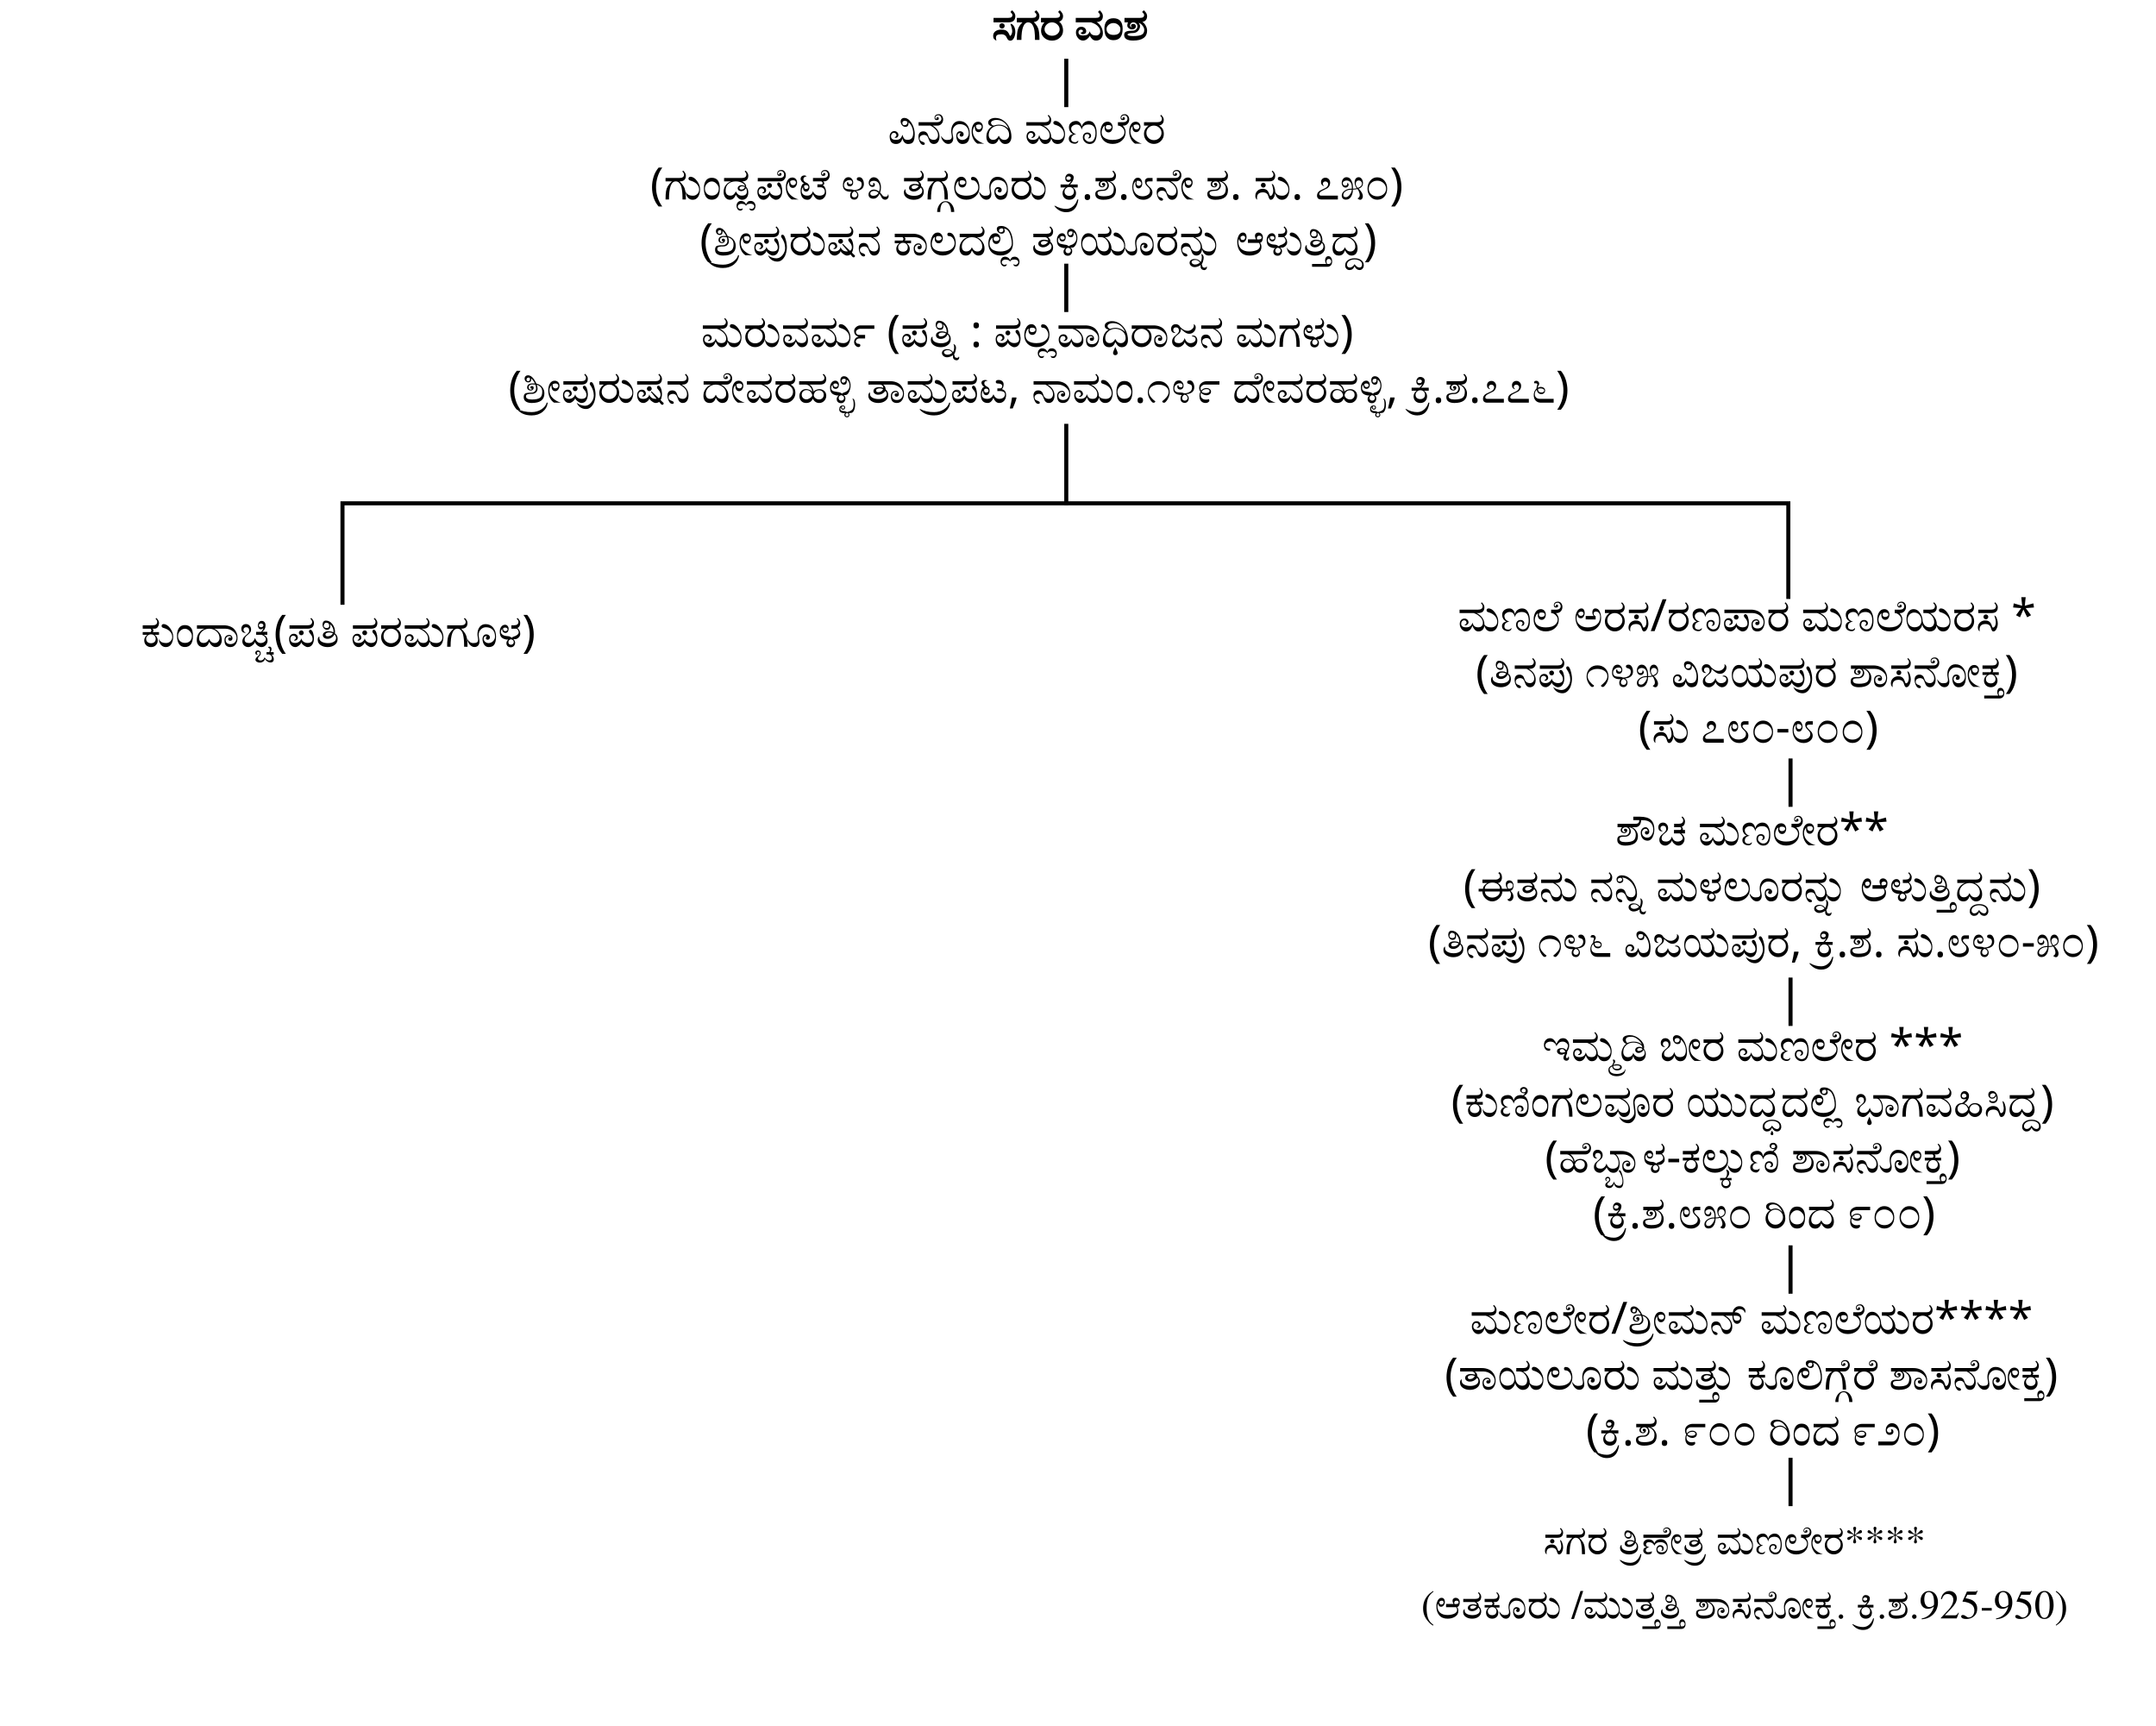
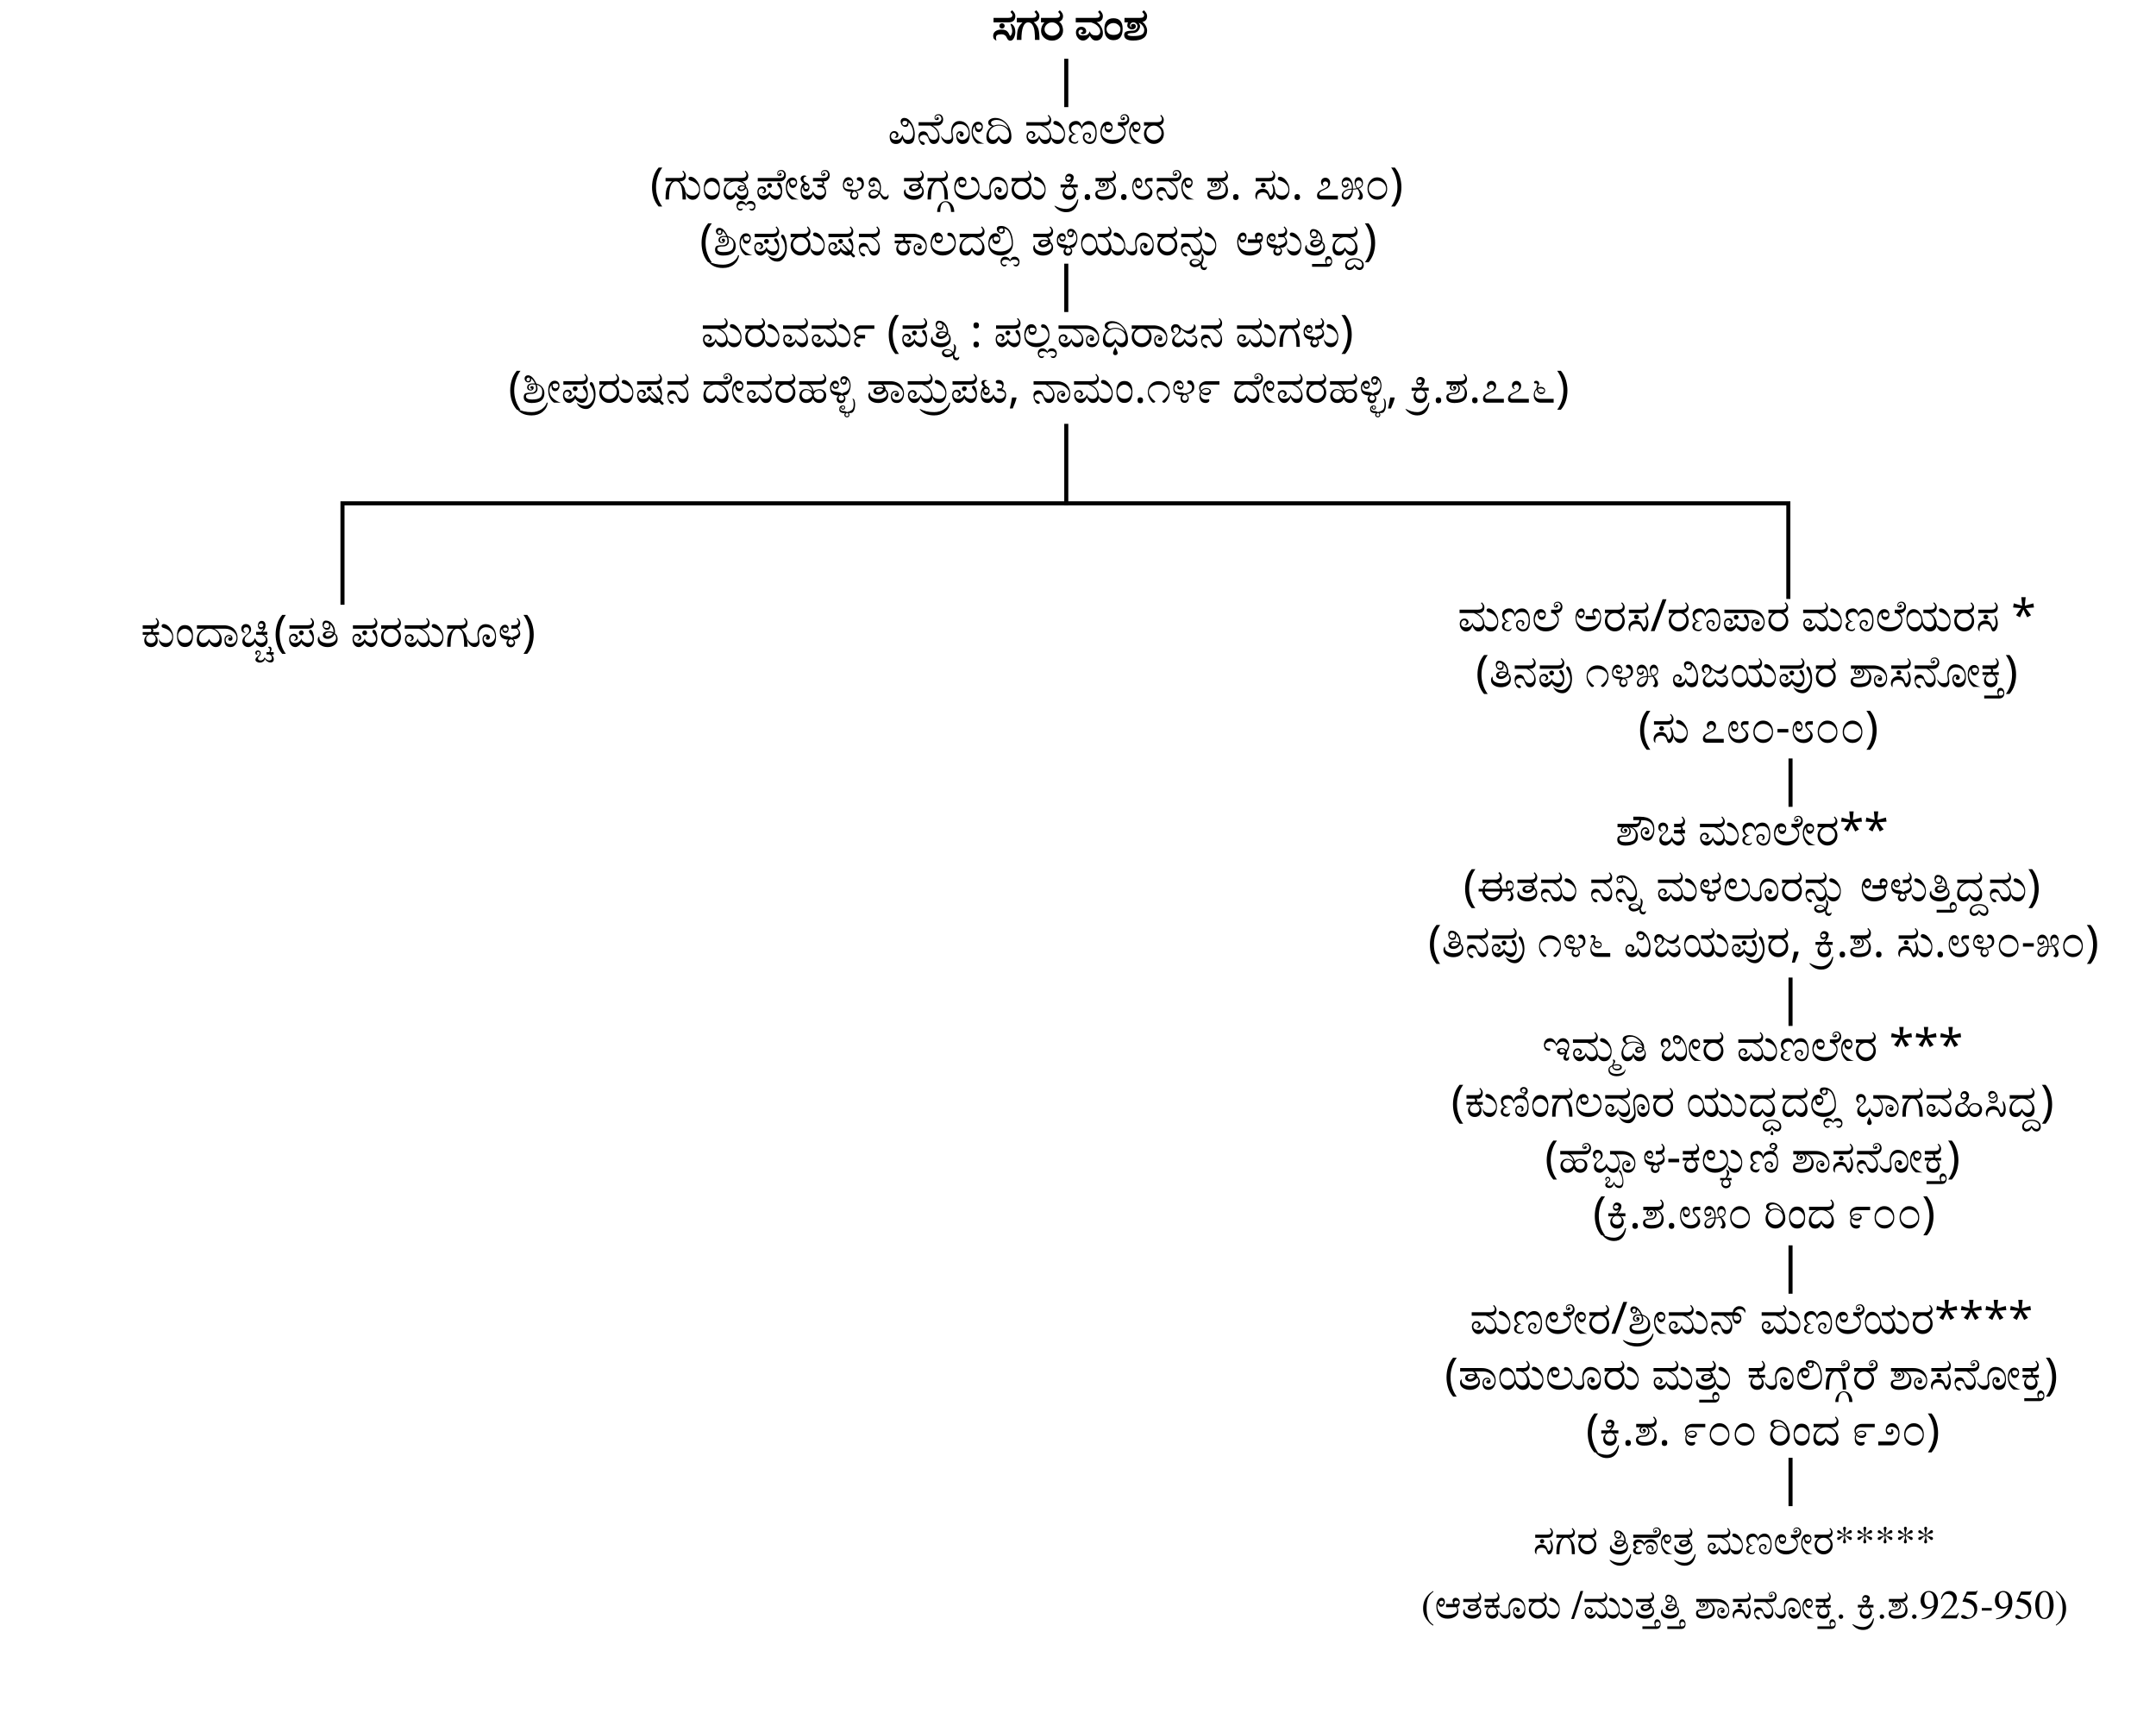
<svg xmlns="http://www.w3.org/2000/svg" xmlns:ns1="http://www.iki.fi/pav/software/textext/" xmlns:xlink="http://www.w3.org/1999/xlink" width="531.496" height="425.197" id="svg2" version="1.1">
  <defs id="defs4" />
  <g id="layer1" transform="translate(0,-627.164)">
    <text xml:space="preserve" style="font-size:11px;font-style:normal;font-variant:normal;font-weight:normal;font-stretch:normal;line-height:125%;letter-spacing:0px;word-spacing:0px;fill:#000000;fill-opacity:1;stroke:none;font-family:NudiUni01e;-inkscape-font-specification:NudiUni01e" x="159.643" y="40.759" id="text2985" transform="translate(0,698.0302)">
      <tspan id="tspan2987" x="159.643" y="40.759" />
    </text>
    <text xml:space="preserve" style="font-size:11px;font-style:normal;font-variant:normal;font-weight:normal;font-stretch:normal;line-height:125%;letter-spacing:0px;word-spacing:0px;fill:#000000;fill-opacity:1;stroke:none;font-family:NudiUni01e;-inkscape-font-specification:NudiUni01e" x="244.643" y="637.004" id="text2989">
      <tspan id="tspan2991" x="244.643" y="637.004" style="font-style:normal;font-variant:normal;font-weight:bold;font-stretch:normal;font-family:NudiUni01e;-inkscape-font-specification:NudiUni01e Bold">ಸಗರ ವಂಶ</tspan>
    </text>
    <text xml:space="preserve" style="font-size:11px;font-style:normal;font-variant:normal;font-weight:normal;font-stretch:normal;text-align:center;line-height:125%;letter-spacing:0px;word-spacing:0px;text-anchor:middle;fill:#000000;fill-opacity:1;stroke:none;font-family:NudiUni01e;-inkscape-font-specification:NudiUni01e" x="263.123" y="662.575" id="text2993">
      <tspan id="tspan2995" x="263.123" y="662.575">ವಿನೋದಿ ಮಣಲೇರ</tspan>
      <tspan x="263.123" y="676.325" id="tspan2997">(ಗುಂಡ್ಲಪೇಟೆ ೪೩ ತಗ್ಗಲೂರು ಕ್ರಿ.ಶ.೮ನೇ ಶ. ಸು. ೭೫೦)</tspan>
      <tspan x="263.123" y="690.075" id="tspan2999">(ಶ್ರೀಪುರುಷನ ಕಾಲದಲ್ಲಿ ತಳಿಯೂರನ್ನು ಆಳುತ್ತಿದ್ದ)</tspan>
    </text>
    <text xml:space="preserve" style="font-size:11px;font-style:normal;font-variant:normal;font-weight:normal;font-stretch:normal;text-align:center;line-height:125%;letter-spacing:0px;word-spacing:0px;text-anchor:middle;fill:#000000;fill-opacity:1;stroke:none;font-family:NudiUni01e;-inkscape-font-specification:NudiUni01e" x="263.24" y="712.662" id="text3001">
      <tspan id="tspan3003" x="263.24" y="712.662">ಮರುವರ್ಮ (ಪತ್ನಿ : ಪಲ್ಲವಾಧಿರಾಜನ ಮಗಳು)</tspan>
      <tspan x="263.24" y="726.412" id="tspan3005">(ಶ್ರೀಪುರುಷನ ದೇವರಹಳ್ಳಿ ತಾಮ್ರಪಟ, ನಾಮಂ.೧೪೯ ದೇವರಹಳ್ಳಿ, ಕ್ರಿ.ಶ.೭೭೬)</tspan>
    </text>
    <text xml:space="preserve" style="font-size:11px;font-style:normal;font-variant:normal;font-weight:normal;font-stretch:normal;line-height:125%;letter-spacing:0px;word-spacing:0px;fill:#000000;fill-opacity:1;stroke:none;font-family:NudiUni01e;-inkscape-font-specification:NudiUni01e" x="34.714" y="786.575" id="text3007">
      <tspan id="tspan3009" x="34.714" y="786.575">ಕುಂದಾಚ್ಚಿ(ಪತಿ ಪರಮಗೂಳ)</tspan>
    </text>
-     <text xml:space="preserve" style="font-size:11px;font-style:normal;font-variant:normal;font-weight:normal;font-stretch:normal;text-align:center;line-height:125%;letter-spacing:0px;word-spacing:0px;text-anchor:middle;fill:#000000;fill-opacity:1;stroke:none;font-family:NudiUni01e;-inkscape-font-specification:NudiUni01e" x="440.625" y="782.718" id="text3011">
+     <text xml:space="preserve" style="font-style:normal;font-variant:normal;font-weight:normal;font-stretch:normal;font-size:11px;line-height:125%;font-family:NudiUni01e;-inkscape-font-specification:NudiUni01e;text-align:center;letter-spacing:0px;word-spacing:0px;text-anchor:middle;fill:#000000;fill-opacity:1;stroke:none" x="440.625" y="782.718" id="text3011">
      <tspan id="tspan3013" x="440.625" y="782.718">ಮಣಲೆ ಅರಸ/ರಣಪಾರ ಮಣಲೆಯರಸ *</tspan>
      <tspan x="440.625" y="796.468" id="tspan3015">(ತಿನಪು ೧೪೫ ವಿಜಯಪುರ ಶಾಸನೋಕ್ತ)</tspan>
      <tspan x="440.625" y="810.218" id="tspan3017">(ಸು ೭೮೦-೮೦೦)</tspan>
    </text>
    <text xml:space="preserve" style="font-size:11px;font-style:normal;font-variant:normal;font-weight:normal;font-stretch:normal;text-align:center;line-height:125%;letter-spacing:0px;word-spacing:0px;text-anchor:middle;fill:#000000;fill-opacity:1;stroke:none;font-family:NudiUni01e;-inkscape-font-specification:NudiUni01e" x="441.89" y="835.504" id="text3019">
      <tspan id="tspan3021" x="441.89" y="835.504">ಶೌಚ ಮಣಲೇರ**</tspan>
      <tspan x="441.89" y="849.254" id="tspan3023">(ಈತನು ನನ್ನಿ ಮಳಲೂರನ್ನು ಆಳುತ್ತಿದ್ದನು)</tspan>
      <tspan x="441.89" y="863.004" id="tspan3025">(ತಿನಪು ೧೪೬ ವಿಜಯಪುರ, ಕ್ರಿ.ಶ. ಸು.೮೪೦-೫೦)</tspan>
    </text>
    <text xml:space="preserve" style="font-size:11px;font-style:normal;font-variant:normal;font-weight:normal;font-stretch:normal;text-align:center;line-height:125%;letter-spacing:0px;word-spacing:0px;text-anchor:middle;fill:#000000;fill-opacity:1;stroke:none;font-family:NudiUni01e;-inkscape-font-specification:NudiUni01e" x="442.048" y="888.647" id="text3027">
      <tspan id="tspan3029" x="442.048" y="888.647">ಇಮ್ಮಡಿ ಬೀರ ಮಣಲೇರ ***</tspan>
      <tspan x="442.048" y="902.397" id="tspan3031">(ಕುಣಿಂಗಲವೂರ ಯುದ್ಧದಲ್ಲಿ ಭಾಗವಹಿಸಿದ್ದ)</tspan>
      <tspan x="442.048" y="916.147" id="tspan3033">(ಹೆಬ್ಬಾಳ-ಕಲ್ಕುಣಿ ಶಾಸನೋಕ್ತ)</tspan>
      <tspan x="442.048" y="929.897" id="tspan3035">(ಕ್ರಿ.ಶ.೮೫೦ ರಿಂದ ೯೦೦)</tspan>
    </text>
    <text xml:space="preserve" style="font-size:11px;font-style:normal;font-variant:normal;font-weight:normal;font-stretch:normal;text-align:center;line-height:125%;letter-spacing:0px;word-spacing:0px;text-anchor:middle;fill:#000000;fill-opacity:1;stroke:none;font-family:NudiUni01e;-inkscape-font-specification:NudiUni01e" x="441.747" y="955.899" id="text3037">
      <tspan id="tspan3039" x="441.747" y="955.899">ಮಣಲೇರ/ಶ್ರೀಮನ್ ಮಣಲೆಯರ****</tspan>
      <tspan x="441.747" y="969.649" id="tspan3041">(ತಾಯಲೂರು ಮತ್ತು ಕೂಲಿಗ್ಗೆರೆ ಶಾಸನೋಕ್ತ)</tspan>
      <tspan x="441.747" y="983.399" id="tspan3043">(ಕ್ರಿ.ಶ. ೯೦೦ ರಿಂದ ೯೨೦)</tspan>
    </text>
    <path style="fill:none;stroke:#000000;stroke-width:1px;stroke-linecap:butt;stroke-linejoin:miter;stroke-opacity:1" d="m 262.857,14.483 0,11.919" id="path3051" transform="translate(0,627.164)" />
    <path style="fill:none;stroke:#000000;stroke-width:1px;stroke-linecap:butt;stroke-linejoin:miter;stroke-opacity:1" d="m 262.857,731.626 0,20" id="path3055" />
    <path style="fill:none;stroke:#000000;stroke-width:1px;stroke-linecap:butt;stroke-linejoin:miter;stroke-opacity:1" d="m 84.429,776.218 0,-25 356.429,0 0,23.571" id="path3057" />
    <path id="path3067" d="m 262.857,692.152 0,11.919" style="fill:none;stroke:#000000;stroke-width:1px;stroke-linecap:butt;stroke-linejoin:miter;stroke-opacity:1" />
    <path style="fill:none;stroke:#000000;stroke-width:1px;stroke-linecap:butt;stroke-linejoin:miter;stroke-opacity:1" d="m 441.402,814.107 0,11.919" id="path3069" />
    <path id="path3071" d="m 441.402,868.107 0,11.919" style="fill:none;stroke:#000000;stroke-width:1px;stroke-linecap:butt;stroke-linejoin:miter;stroke-opacity:1" />
    <path style="fill:none;stroke:#000000;stroke-width:1px;stroke-linecap:butt;stroke-linejoin:miter;stroke-opacity:1" d="m 441.402,934.107 0,11.919" id="path3073" />
    <path id="path3075" d="m 441.402,986.464 0,11.919" style="fill:none;stroke:#000000;stroke-width:1px;stroke-linecap:butt;stroke-linejoin:miter;stroke-opacity:1" />
    <text transform="translate(0,627.164)" id="text3113" y="461.983" x="360" style="font-size:10px;font-style:normal;font-variant:normal;font-weight:normal;font-stretch:normal;text-align:center;line-height:125%;letter-spacing:0px;word-spacing:0px;text-anchor:middle;fill:#000000;fill-opacity:1;stroke:none;font-family:Nimbus Roman No9 L;-inkscape-font-specification:Sans" xml:space="preserve">
      <tspan y="461.983" x="360" id="tspan3115" />
    </text>
    <g id="g4700" ns1:preamble="/home/sriranga/Desktop/package.tex" ns1:text="sagara tirxNeVtarx maNaleVra****" transform="scale(0.9,0.9)">
      <defs id="defs4702">
        <g id="g4704">
          <symbol id="textext-6b8fd8aa-0" overflow="visible">
            <path id="path4707" d="" style="stroke:none;" />
          </symbol>
          <symbol id="textext-6b8fd8aa-1" overflow="visible">
            <path id="path4710" d="M 2.609 -5.125 C 3.094 -4.766 3.844 -4.203 3.891 -4.172 C 3.953 -4.141 3.984 -4.109 4.062 -4.109 C 4.219 -4.109 4.328 -4.266 4.328 -4.391 C 4.328 -4.5 4.281 -4.578 4.109 -4.672 L 2.719 -5.328 L 4.094 -5.984 C 4.281 -6.078 4.328 -6.141 4.328 -6.266 C 4.328 -6.391 4.219 -6.547 4.062 -6.547 C 3.984 -6.547 3.969 -6.547 3.703 -6.344 L 2.609 -5.531 L 2.75 -7.234 C 2.75 -7.375 2.625 -7.484 2.5 -7.484 C 2.328 -7.484 2.219 -7.359 2.219 -7.234 C 2.219 -7.125 2.359 -5.75 2.375 -5.531 L 1.141 -6.438 C 1 -6.547 0.984 -6.547 0.922 -6.547 C 0.75 -6.547 0.641 -6.391 0.641 -6.266 C 0.641 -6.156 0.688 -6.078 0.859 -5.984 L 2.266 -5.328 L 0.875 -4.672 C 0.688 -4.578 0.641 -4.516 0.641 -4.391 C 0.641 -4.375 0.641 -4.109 0.984 -4.109 L 2.375 -5.125 L 2.219 -3.422 C 2.219 -3.281 2.359 -3.188 2.484 -3.188 C 2.641 -3.188 2.75 -3.297 2.75 -3.422 C 2.75 -3.531 2.625 -4.906 2.609 -5.125 Z M 2.609 -5.125 " style="stroke:none;" />
          </symbol>
          <symbol id="textext-6b8fd8aa-2" overflow="visible">
            <g id="g4713" transform="matrix(1,0,0,1,0,-5)">
              <rect id="rect4715" height="1" width="1" y="3" x="1" />
              <rect id="rect4717" height="1" width="1" y="3" x="2" />
              <rect id="rect4719" height="1" width="1" y="4" x="0" />
              <rect id="rect4721" height="1" width="1" y="4" x="3" />
            </g>
          </symbol>
          <symbol id="textext-6b8fd8aa-3" overflow="visible">
            <g id="g4724" transform="matrix(1,0,0,1,0,-6)">
              <rect id="rect4726" height="1" width="1" y="0" x="1" />
              <rect id="rect4728" height="1" width="1" y="1" x="1" />
            </g>
          </symbol>
          <symbol id="textext-6b8fd8aa-4" overflow="visible">
            <g id="g4731" transform="matrix(1,0,0,1,0,-5)" />
          </symbol>
          <symbol id="textext-6b8fd8aa-5" overflow="visible">
            <g id="g4734" transform="matrix(1,0,0,1,0,-5)">
              <rect id="rect4736" height="1" width="1" y="3" x="0" />
              <rect id="rect4738" height="1" width="1" y="4" x="1" />
              <rect id="rect4740" height="1" width="1" y="4" x="2" />
              <rect id="rect4742" height="1" width="1" y="4" x="3" />
            </g>
          </symbol>
          <symbol id="textext-6b8fd8aa-6" overflow="visible">
            <g id="g4745" transform="matrix(1,0,0,1,0,-6)">
              <rect id="rect4747" height="1" width="1" y="2" x="2" />
              <rect id="rect4749" height="1" width="1" y="3" x="3" />
              <rect id="rect4751" height="1" width="1" y="4" x="0" />
              <rect id="rect4753" height="1" width="1" y="4" x="4" />
              <rect id="rect4755" height="1" width="1" y="5" x="1" />
              <rect id="rect4757" height="1" width="1" y="5" x="2" />
              <rect id="rect4759" height="1" width="1" y="5" x="3" />
            </g>
          </symbol>
          <symbol id="textext-6b8fd8aa-7" overflow="visible">
            <g id="g4762" transform="matrix(1,0,0,1,-5,0)">
              <rect id="rect4764" height="1" width="1" y="2" x="1" />
              <rect id="rect4766" height="1" width="1" y="2" x="2" />
              <rect id="rect4768" height="1" width="1" y="2" x="3" />
              <rect id="rect4770" height="1" width="1" y="2" x="4" />
            </g>
          </symbol>
          <symbol id="textext-6b8fd8aa-8" overflow="visible">
            <g id="g4773" transform="matrix(1,0,0,1,0,-5)">
              <rect id="rect4775" height="1" width="1" y="2" x="0" />
              <rect id="rect4777" height="1" width="1" y="2" x="5" />
              <rect id="rect4779" height="1" width="1" y="3" x="1" />
              <rect id="rect4781" height="1" width="1" y="3" x="3" />
              <rect id="rect4783" height="1" width="1" y="4" x="0" />
              <rect id="rect4785" height="1" width="1" y="4" x="3" />
              <rect id="rect4787" height="1" width="1" y="4" x="5" />
            </g>
          </symbol>
          <symbol id="textext-6b8fd8aa-9" overflow="visible">
            <g id="g4790" transform="matrix(1,0,0,1,-1,-7)">
              <rect id="rect4792" height="1" width="1" y="2" x="2" />
            </g>
          </symbol>
          <symbol id="textext-6b8fd8aa-10" overflow="visible">
            <g id="g4795" transform="matrix(1,0,0,1,0,-5)">
              <rect id="rect4797" height="1" width="1" y="2" x="0" />
              <rect id="rect4799" height="1" width="1" y="4" x="1" />
            </g>
          </symbol>
          <symbol id="textext-6b8fd8aa-11" overflow="visible">
            <g id="g4802" transform="matrix(1,0,0,1,0,-5)">
              <rect id="rect4804" height="1" width="1" y="1" x="3" />
              <rect id="rect4806" height="1" width="1" y="2" x="3" />
              <rect id="rect4808" height="1" width="1" y="3" x="0" />
              <rect id="rect4810" height="1" width="1" y="3" x="4" />
              <rect id="rect4812" height="1" width="1" y="4" x="1" />
              <rect id="rect4814" height="1" width="1" y="4" x="2" />
              <rect id="rect4816" height="1" width="1" y="4" x="3" />
            </g>
          </symbol>
          <symbol id="textext-6b8fd8aa-12" overflow="visible">
            <g id="g4819" transform="matrix(1,0,0,1,0,-5)">
              <rect id="rect4821" height="1" width="1" y="1" x="3" />
              <rect id="rect4823" height="1" width="1" y="3" x="0" />
              <rect id="rect4825" height="1" width="1" y="3" x="5" />
              <rect id="rect4827" height="1" width="1" y="4" x="1" />
              <rect id="rect4829" height="1" width="1" y="4" x="2" />
              <rect id="rect4831" height="1" width="1" y="4" x="3" />
              <rect id="rect4833" height="1" width="1" y="4" x="4" />
            </g>
          </symbol>
          <symbol id="textext-6b8fd8aa-13" overflow="visible">
            <g id="g4836" transform="matrix(1,0,0,1,-1,-5)">
              <rect id="rect4838" height="1" width="1" y="1" x="1" />
              <rect id="rect4840" height="1" width="1" y="4" x="1" />
              <rect id="rect4842" height="1" width="1" y="4" x="2" />
            </g>
          </symbol>
          <symbol id="textext-6b8fd8aa-14" overflow="visible">
            <g id="g4845" transform="matrix(1,0,0,1,0,-5)">
              <rect id="rect4847" height="1" width="1" y="1" x="0" />
              <rect id="rect4849" height="1" width="1" y="1" x="2" />
              <rect id="rect4851" height="1" width="1" y="1" x="3" />
              <rect id="rect4853" height="1" width="1" y="1" x="5" />
              <rect id="rect4855" height="1" width="1" y="3" x="3" />
              <rect id="rect4857" height="1" width="1" y="4" x="0" />
              <rect id="rect4859" height="1" width="1" y="4" x="3" />
              <rect id="rect4861" height="1" width="1" y="4" x="5" />
            </g>
          </symbol>
          <symbol id="textext-6b8fd8aa-15" overflow="visible">
            <g id="g4864" transform="matrix(1,0,0,1,0,-5)">
              <rect id="rect4866" height="1" width="1" y="1" x="4" />
              <rect id="rect4868" height="1" width="1" y="2" x="0" />
              <rect id="rect4870" height="1" width="1" y="2" x="2" />
              <rect id="rect4872" height="1" width="1" y="4" x="1" />
              <rect id="rect4874" height="1" width="1" y="4" x="2" />
              <rect id="rect4876" height="1" width="1" y="4" x="3" />
              <rect id="rect4878" height="1" width="1" y="4" x="4" />
            </g>
          </symbol>
        </g>
      </defs>
      <g id="textext-6b8fd8aa-16">
        <g id="g4881" style="fill:rgb(0%,0%,0%);fill-opacity:1;">
          <use id="use4883" y="134.765" x="223.432" xlink:href="#textext-6b8fd8aa-2" />
          <use id="use4885" y="134.765" x="226.274" xlink:href="#textext-6b8fd8aa-3" />
          <use id="use4887" y="134.765" x="228.477" xlink:href="#textext-6b8fd8aa-4" />
          <use id="use4889" y="134.765" x="231.349" xlink:href="#textext-6b8fd8aa-3" />
          <use id="use4891" y="134.765" x="233.552" xlink:href="#textext-6b8fd8aa-5" />
          <use id="use4893" y="134.765" x="236.474" xlink:href="#textext-6b8fd8aa-3" />
        </g>
        <g id="g4895" style="fill:rgb(0%,0%,0%);fill-opacity:1;">
          <use id="use4897" y="134.765" x="241.407" xlink:href="#textext-6b8fd8aa-6" />
          <use id="use4899" y="134.765" x="246.463" xlink:href="#textext-6b8fd8aa-7" />
          <use id="use4901" y="134.765" x="247.43" xlink:href="#textext-6b8fd8aa-8" />
          <use id="use4903" y="134.765" x="251.658" xlink:href="#textext-6b8fd8aa-9" />
          <use id="use4905" y="134.765" x="254.021" xlink:href="#textext-6b8fd8aa-10" />
          <use id="use4907" y="134.765" x="257.283" xlink:href="#textext-6b8fd8aa-11" />
          <use id="use4909" y="134.765" x="260.235" xlink:href="#textext-6b8fd8aa-3" />
          <use id="use4911" y="134.765" x="262.438" xlink:href="#textext-6b8fd8aa-7" />
        </g>
        <g id="g4913" style="fill:rgb(0%,0%,0%);fill-opacity:1;">
          <use id="use4915" y="134.765" x="266.125" xlink:href="#textext-6b8fd8aa-12" />
          <use id="use4917" y="134.765" x="270.043" xlink:href="#textext-6b8fd8aa-3" />
          <use id="use4919" y="134.765" x="272.247" xlink:href="#textext-6b8fd8aa-13" />
          <use id="use4921" y="134.765" x="274.84" xlink:href="#textext-6b8fd8aa-14" />
          <use id="use4923" y="134.765" x="281.412" xlink:href="#textext-6b8fd8aa-15" />
          <use id="use4925" y="134.765" x="285.361" xlink:href="#textext-6b8fd8aa-9" />
          <use id="use4927" y="134.765" x="287.724" xlink:href="#textext-6b8fd8aa-10" />
          <use id="use4929" y="134.765" x="290.986" xlink:href="#textext-6b8fd8aa-5" />
          <use id="use4931" y="134.765" x="293.907" xlink:href="#textext-6b8fd8aa-3" />
        </g>
        <g id="g4933" style="fill:rgb(0%,0%,0%);fill-opacity:1;">
          <use id="use4935" y="134.765" x="296.113" xlink:href="#textext-6b8fd8aa-1" />
          <use id="use4937" y="134.765" x="301.094" xlink:href="#textext-6b8fd8aa-1" />
          <use id="use4939" y="134.765" x="306.076" xlink:href="#textext-6b8fd8aa-1" />
          <use id="use4941" y="134.765" x="311.057" xlink:href="#textext-6b8fd8aa-1" />
        </g>
      </g>
    </g>
-     <text xml:space="preserve" style="font-size:10px;font-style:normal;font-variant:normal;font-weight:normal;font-stretch:normal;text-align:center;line-height:125%;letter-spacing:0px;word-spacing:0px;text-anchor:middle;fill:#000000;fill-opacity:1;stroke:none;font-family:Nimbus Roman No9 L;-inkscape-font-specification:Sans" x="436.327" y="1010.225" id="text6501">
-       <tspan id="tspan6503" x="436.327" y="1010.225">ಸಗರ ತ್ರಿಣೇತ್ರ ಮಣಲೇರ****</tspan>
+     <text xml:space="preserve" style="font-style:normal;font-variant:normal;font-weight:normal;font-stretch:normal;font-size:10px;line-height:125%;font-family:'Nimbus Roman No9 L';-inkscape-font-specification:Sans;text-align:center;letter-spacing:0px;word-spacing:0px;text-anchor:middle;fill:#000000;fill-opacity:1;stroke:none" x="436.327" y="1010.225" id="text6501">
+       <tspan id="tspan6503" x="436.327" y="1010.225">ಸಗರ ತ್ರಿಣೇತ್ರ ಮಣಲೇರ*****</tspan>
      <tspan x="436.327" y="1026.06" id="tspan6505">(ಆತಕೂರು /ಮುತ್ತತ್ತಿ ಶಾಸನೋಕ್ತ. ಕ್ರಿ.ಶ.925-950)</tspan>
    </text>
  </g>
</svg>
